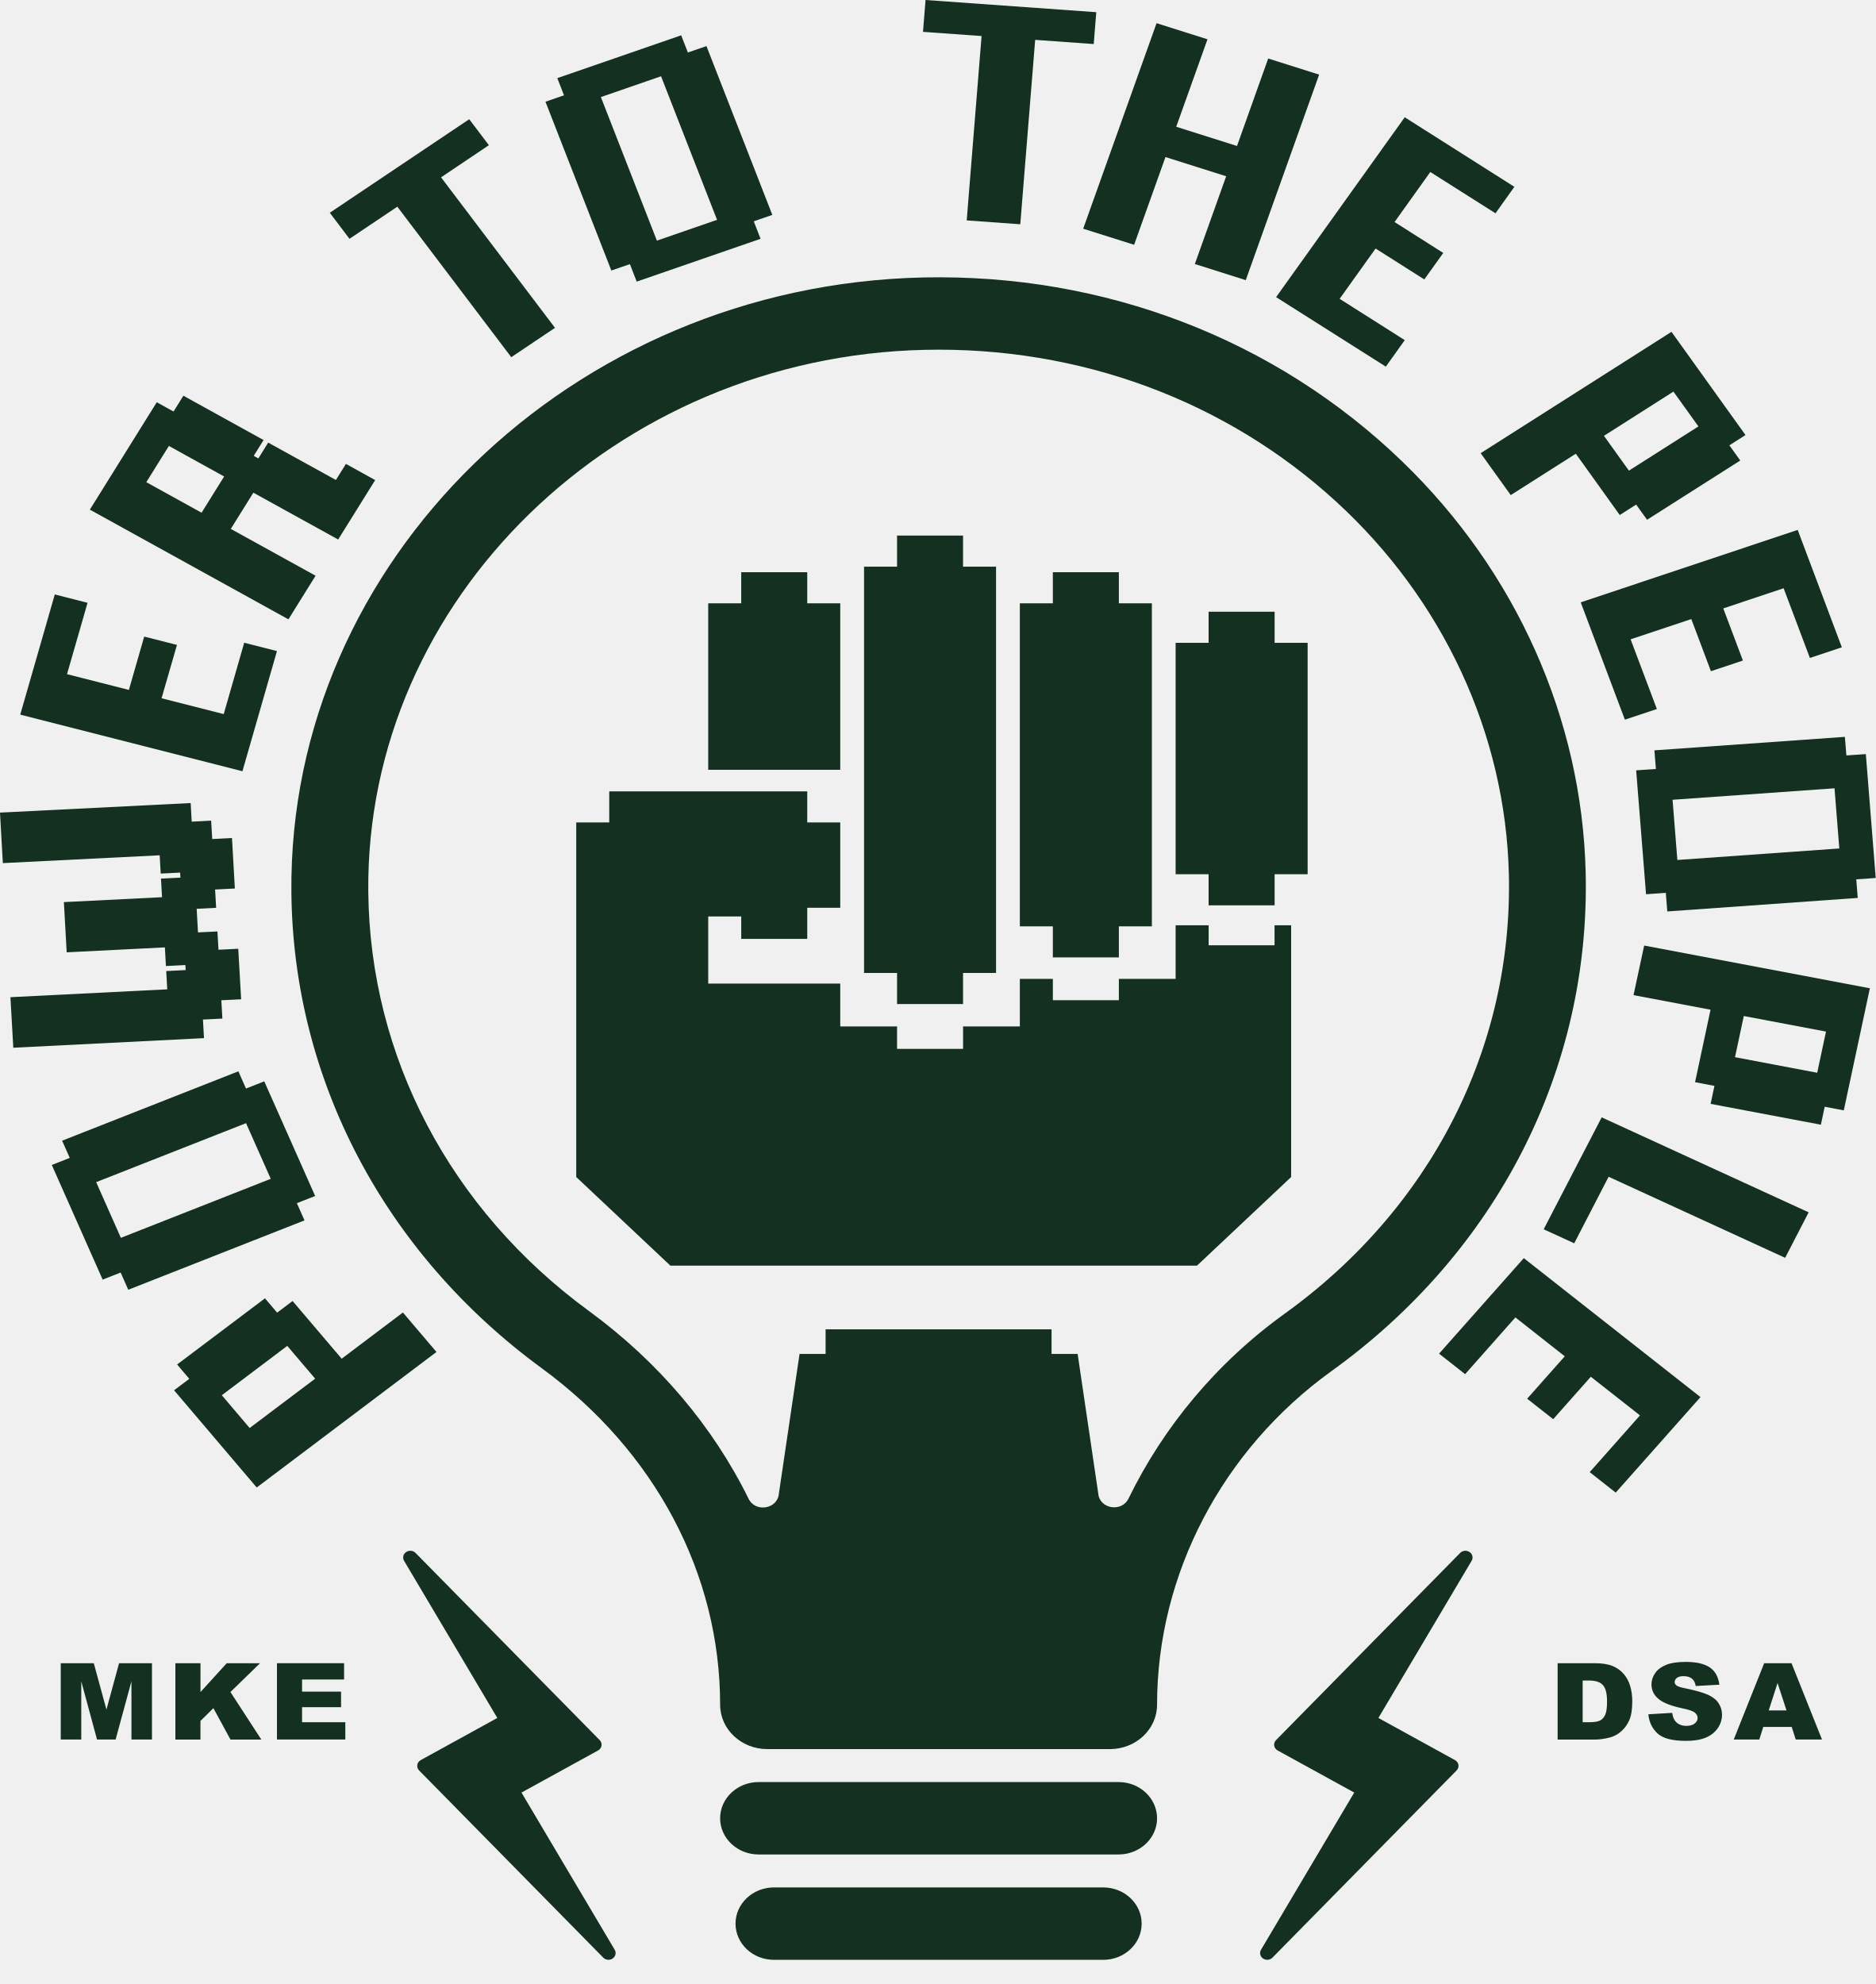
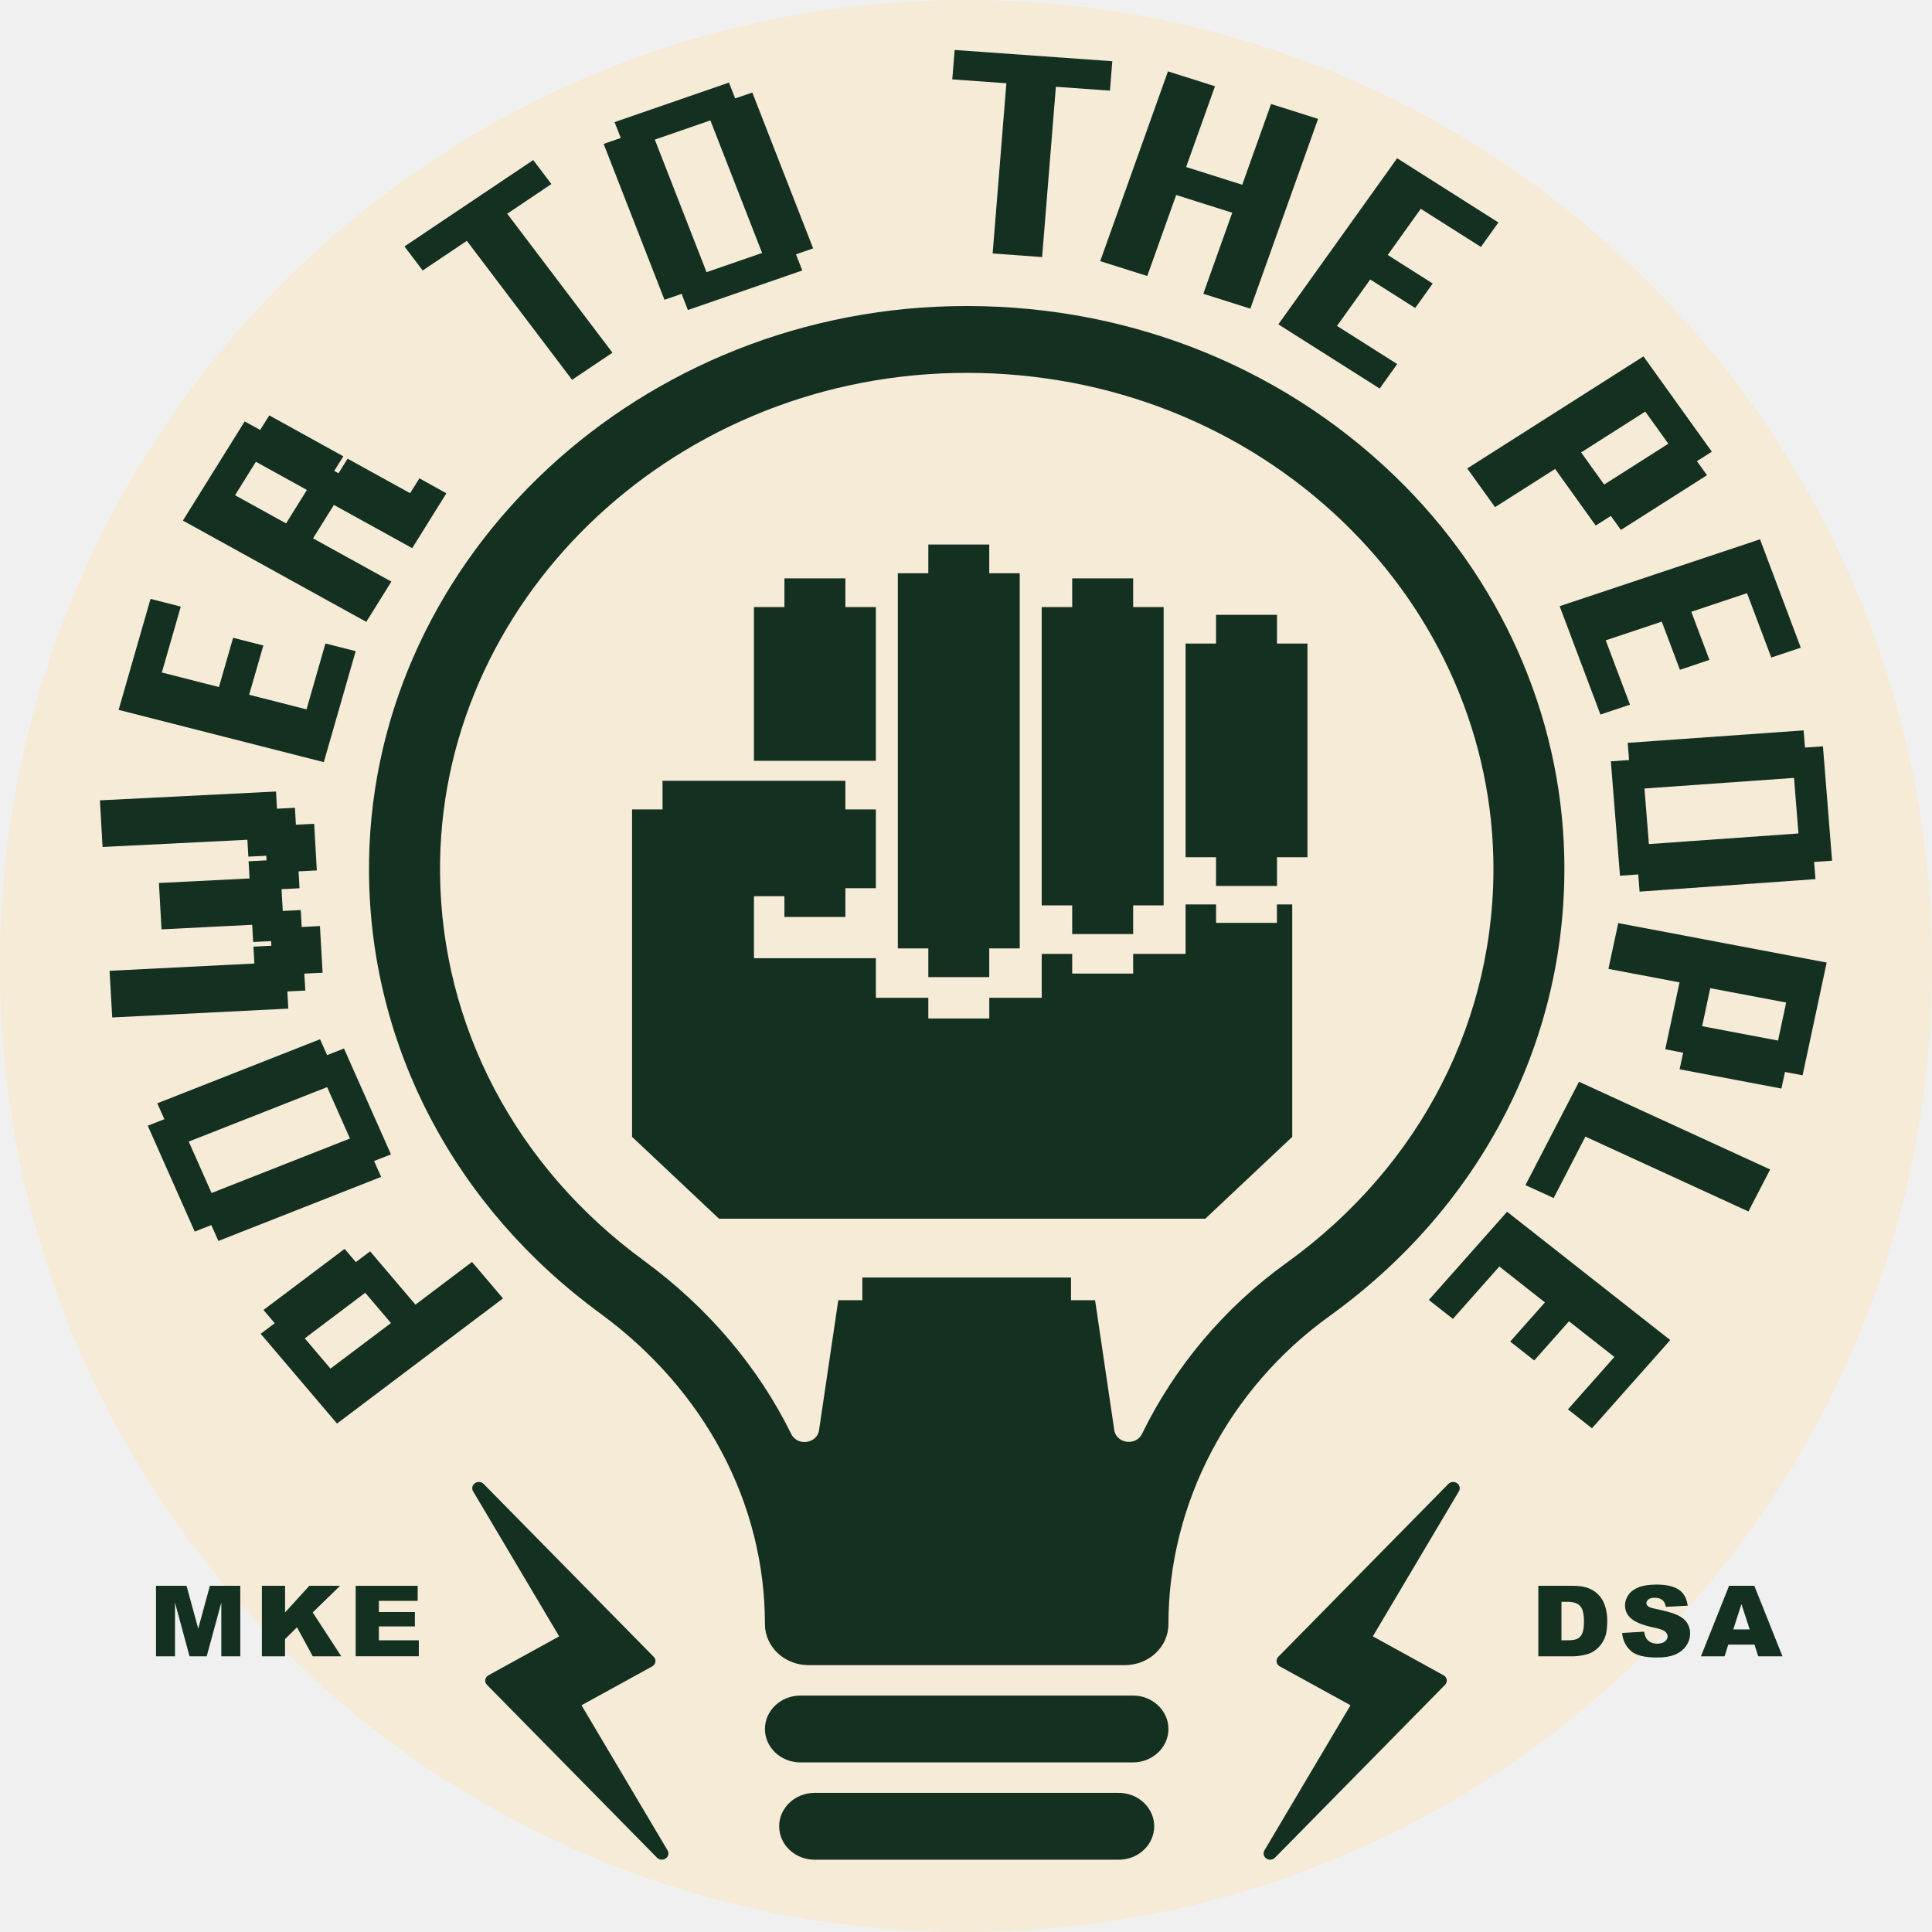
- <svg xmlns="http://www.w3.org/2000/svg" width="52" height="55" viewBox="0 0 52 55" fill="none">
+ <svg xmlns="http://www.w3.org/2000/svg" width="58" height="58" viewBox="-3 -1.5 58 58" fill="none">
+   <circle cx="26" cy="27.5" r="29" fill="#F5EBD6" />
  <g clip-path="url(#clip0_19_170)">
    <path d="M1.686 46.107H2.6L2.951 47.394L3.301 46.107H4.213V48.223H3.644V46.609L3.205 48.223H2.69L2.253 46.609V48.223H1.684V46.107H1.686Z" fill="#133020" />
    <path d="M4.863 46.107H5.558V46.907L6.286 46.107H7.209L6.388 46.906L7.245 48.224H6.39L5.916 47.353L5.557 47.707V48.224H4.862V46.107H4.863Z" fill="#133020" />
    <path d="M7.678 46.107H9.539V46.559H8.374V46.895H9.455V47.326H8.374V47.743H9.573V48.222H7.678V46.107Z" fill="#133020" />
    <path d="M43.182 46.107H44.214C44.417 46.107 44.582 46.134 44.708 46.186C44.833 46.238 44.936 46.312 45.018 46.41C45.1 46.507 45.16 46.621 45.196 46.749C45.232 46.878 45.251 47.014 45.251 47.159C45.251 47.385 45.224 47.561 45.169 47.685C45.115 47.81 45.039 47.913 44.942 47.998C44.845 48.082 44.74 48.138 44.629 48.166C44.477 48.205 44.339 48.224 44.214 48.224H43.182V46.107ZM43.876 46.587V47.743H44.046C44.191 47.743 44.294 47.728 44.356 47.697C44.417 47.666 44.465 47.614 44.5 47.539C44.535 47.464 44.552 47.341 44.552 47.171C44.552 46.947 44.513 46.794 44.435 46.711C44.358 46.627 44.229 46.587 44.049 46.587H43.876Z" fill="#133020" />
    <path d="M45.697 47.523L46.358 47.484C46.373 47.586 46.402 47.663 46.445 47.715C46.517 47.801 46.619 47.844 46.752 47.844C46.852 47.844 46.928 47.822 46.982 47.778C47.035 47.735 47.063 47.684 47.063 47.625C47.063 47.571 47.038 47.522 46.987 47.479C46.936 47.435 46.818 47.394 46.632 47.356C46.327 47.291 46.109 47.206 45.98 47.099C45.849 46.992 45.784 46.855 45.784 46.69C45.784 46.581 45.818 46.478 45.885 46.382C45.951 46.285 46.053 46.209 46.187 46.154C46.321 46.098 46.506 46.071 46.739 46.071C47.027 46.071 47.245 46.121 47.397 46.222C47.548 46.322 47.637 46.483 47.666 46.703L47.011 46.739C46.994 46.643 46.957 46.574 46.901 46.531C46.845 46.487 46.768 46.466 46.67 46.466C46.589 46.466 46.529 46.482 46.488 46.515C46.447 46.547 46.426 46.587 46.426 46.632C46.426 46.666 46.443 46.696 46.477 46.723C46.509 46.752 46.587 46.776 46.71 46.801C47.013 46.863 47.231 46.926 47.363 46.988C47.494 47.051 47.59 47.129 47.649 47.223C47.708 47.316 47.739 47.421 47.739 47.535C47.739 47.671 47.699 47.796 47.619 47.911C47.539 48.026 47.428 48.112 47.284 48.172C47.142 48.231 46.96 48.26 46.743 48.26C46.361 48.26 46.096 48.191 45.949 48.052C45.8 47.912 45.717 47.737 45.697 47.523Z" fill="#133020" />
    <path d="M49.671 47.873H48.883L48.773 48.223H48.064L48.908 46.107H49.666L50.511 48.223H49.783L49.671 47.873ZM49.527 47.416L49.279 46.656L49.034 47.416H49.527Z" fill="#133020" />
    <path d="M43.959 24.18C43.855 19.932 42.035 15.849 38.886 12.805C35.364 9.399 30.616 7.58 25.588 7.692C15.843 7.908 7.989 15.556 8.078 24.741C8.129 29.931 10.658 34.738 15.018 37.929C18.161 40.23 19.964 43.63 19.964 47.258C19.964 47.937 20.549 48.488 21.271 48.488H30.77C31.492 48.488 32.077 47.937 32.077 47.258V47.257C32.077 43.646 33.885 40.189 36.912 38.01C41.507 34.701 44.092 29.641 43.959 24.18ZM35.617 36.416C33.736 37.771 32.259 39.546 31.285 41.544C31.094 41.934 30.478 41.828 30.446 41.398L29.875 37.533H29.152V36.852H22.888V37.533H22.166L21.593 41.403C21.562 41.832 20.946 41.94 20.754 41.55C19.77 39.553 18.269 37.766 16.327 36.343C12.483 33.532 10.255 29.295 10.21 24.721C10.132 16.628 17.053 9.888 25.64 9.698C29.921 9.603 33.973 11.096 37.04 13.904C40.006 16.618 41.737 20.344 41.83 24.237C41.944 29.045 39.665 33.502 35.617 36.416Z" fill="#133020" />
    <path d="M31.227 51.388C31.226 51.388 31.226 51.388 31.225 51.389C31.226 51.388 31.227 51.388 31.227 51.388Z" fill="#133020" />
    <path d="M32.077 50.406C32.077 49.851 31.599 49.402 31.011 49.402H21.03C20.442 49.402 19.964 49.851 19.964 50.406C19.964 50.96 20.442 51.409 21.03 51.409H31.011C31.084 51.409 31.156 51.402 31.225 51.389C31.226 51.389 31.226 51.389 31.227 51.388C31.712 51.293 32.077 50.889 32.077 50.406Z" fill="#133020" />
    <path d="M30.584 52.323H21.457C20.868 52.323 20.391 52.773 20.391 53.327C20.391 53.881 20.868 54.33 21.457 54.33H30.584C31.173 54.33 31.65 53.881 31.65 53.327C31.65 52.773 31.173 52.323 30.584 52.323Z" fill="#133020" />
    <path d="M9.472 37.666L8.111 36.066L7.683 36.389L7.346 35.992L4.91 37.826L5.248 38.224L4.826 38.541L7.117 41.236L12.1 37.479L11.17 36.385L9.472 37.666ZM8.737 38.219L6.921 39.587L6.149 38.678L7.964 37.31L8.737 38.219Z" fill="#133020" />
    <path d="M8.23 33.354L8.737 33.155L7.326 29.977L6.82 30.176L6.608 29.699L1.722 31.622L1.934 32.099L1.436 32.295L2.846 35.473L3.344 35.277L3.556 35.754L8.442 33.831L8.23 33.354ZM7.506 32.679L3.351 34.315L2.666 32.771L6.821 31.136L7.506 32.679Z" fill="#133020" />
    <path d="M5.626 28.264L6.165 28.237L6.136 27.729L6.685 27.702L6.605 26.301L6.057 26.329L6.028 25.821L5.489 25.848L5.452 25.194L5.992 25.166L5.963 24.659L6.511 24.631L6.431 23.231L5.883 23.259L5.854 22.75L5.315 22.778L5.286 22.262L0 22.527L0.079 23.927L4.427 23.71L4.456 24.217L4.994 24.19L5.002 24.329L4.463 24.356L4.492 24.872L1.771 25.008L1.849 26.4L4.571 26.263L4.6 26.78L5.139 26.753L5.147 26.892L4.608 26.919L4.637 27.426L0.289 27.644L0.369 29.045L5.655 28.779L5.626 28.264Z" fill="#133020" />
    <path d="M7.678 18.049L6.77 17.818L6.202 19.796L4.479 19.357L4.906 17.878L3.998 17.647L3.573 19.126L1.858 18.689L2.427 16.711L1.519 16.479L0.561 19.811L6.721 21.38L7.678 18.049Z" fill="#133020" />
    <path d="M8.749 15.96L6.398 14.662L7.024 13.658L9.375 14.956L10.401 13.309L9.59 12.86L9.312 13.306L7.435 12.27L7.162 12.708L7.034 12.637L7.307 12.199L5.084 10.97L4.811 11.408L4.346 11.151L2.491 14.128L7.996 17.169L8.749 15.96ZM4.056 13.367L4.682 12.362L6.214 13.209L5.588 14.213L4.056 13.367Z" fill="#133020" />
    <path d="M13.553 4.025L13.008 3.305L9.143 5.898L9.689 6.62L11.015 5.73L14.174 9.902L15.386 9.088L12.227 4.916L13.553 4.025Z" fill="#133020" />
    <path d="M19.585 1.278L19.07 1.455L18.884 0.979L15.45 2.166L15.636 2.642L15.122 2.82L16.948 7.499L17.463 7.322L17.651 7.807L21.085 6.62L20.896 6.135L21.411 5.957L19.585 1.278ZM18.326 2.114L19.879 6.094L18.211 6.671L16.658 2.691L18.326 2.114Z" fill="#133020" />
    <path d="M30.392 0.338L25.659 0L25.588 0.883L27.212 0.999L26.8 6.11L28.285 6.217L28.698 1.105L30.321 1.221L30.392 0.338Z" fill="#133020" />
    <path d="M35.158 1.622L34.293 4.047L32.608 3.514L33.475 1.089L32.063 0.643L30.029 6.34L31.441 6.786L32.31 4.354L33.993 4.886L33.124 7.319L34.536 7.766L36.57 2.069L35.158 1.622Z" fill="#133020" />
    <path d="M39.486 7.746L40.011 7.012L38.661 6.155L39.652 4.768L41.459 5.913L41.983 5.179L38.943 3.251L35.377 8.237L38.419 10.164L38.944 9.429L37.138 8.284L38.135 6.89L39.486 7.746Z" fill="#133020" />
    <path d="M41.882 13.725L43.686 12.578L44.904 14.277L45.359 13.988L45.661 14.409L48.245 12.766L47.943 12.345L48.39 12.06L46.338 9.199L41.048 12.563L41.882 13.725ZM44.466 12.082L46.392 10.856L47.085 11.821L45.158 13.047L44.466 12.082Z" fill="#133020" />
    <path d="M45.046 19.95L45.933 19.655L45.205 17.723L46.888 17.162L47.432 18.607L48.318 18.311L47.774 16.866L49.447 16.307L50.175 18.239L51.061 17.944L49.837 14.69L43.822 16.698L45.046 19.95Z" fill="#133020" />
    <path d="M45.906 21.317L45.359 21.355L45.633 24.79L46.181 24.751L46.222 25.267L51.502 24.892L51.461 24.377L52 24.339L51.726 20.905L51.187 20.942L51.145 20.427L45.865 20.801L45.906 21.317ZM46.368 22.171L50.858 21.853L50.991 23.521L46.501 23.84L46.368 22.171Z" fill="#133020" />
    <path d="M45.286 27.587L47.421 27.991L46.992 30L47.529 30.103L47.423 30.601L50.48 31.179L50.586 30.681L51.115 30.781L51.838 27.397L45.581 26.212L45.286 27.587ZM50.622 28.597L50.378 29.739L48.099 29.307L48.343 28.166L50.622 28.597Z" fill="#133020" />
    <path d="M42.795 34.078L43.642 34.466L44.595 32.622L49.489 34.869L50.141 33.608L44.403 30.975L42.795 34.078Z" fill="#133020" />
    <path d="M39.895 37.526L40.617 38.094L42.011 36.521L43.38 37.599L42.337 38.775L43.059 39.342L44.102 38.166L45.465 39.237L44.071 40.81L44.792 41.378L47.142 38.73L42.244 34.878L39.895 37.526Z" fill="#133020" />
    <path d="M38.213 47.625L40.336 48.793C40.388 48.822 40.423 48.87 40.432 48.926C40.44 48.982 40.422 49.039 40.381 49.08L35.276 54.269C35.208 54.338 35.096 54.349 35.015 54.293C34.934 54.237 34.91 54.133 34.958 54.052L37.543 49.693L35.42 48.526C35.368 48.497 35.333 48.448 35.324 48.392C35.316 48.337 35.334 48.28 35.375 48.239L40.48 43.05C40.548 42.98 40.66 42.97 40.741 43.026C40.749 43.031 40.758 43.038 40.765 43.045C40.827 43.103 40.841 43.194 40.798 43.268L38.213 47.625Z" fill="#133020" />
    <path d="M13.787 47.625L11.664 48.793C11.612 48.822 11.577 48.87 11.569 48.926C11.56 48.982 11.578 49.039 11.619 49.08L16.724 54.269C16.792 54.338 16.904 54.349 16.985 54.293C17.066 54.237 17.09 54.133 17.042 54.052L14.457 49.693L16.58 48.526C16.632 48.497 16.667 48.448 16.676 48.392C16.684 48.337 16.666 48.28 16.625 48.239L11.52 43.05C11.452 42.98 11.34 42.97 11.259 43.026C11.251 43.031 11.242 43.038 11.235 43.045C11.173 43.103 11.159 43.194 11.202 43.268L13.787 47.625Z" fill="#133020" />
    <path d="M23.294 16.725H22.379V15.863H20.549V16.725H19.634V21.34H23.294V16.725Z" fill="#133020" />
    <path d="M29.188 26.541H31.018V25.68H31.933V16.725H31.018V15.863H29.188V16.725H28.273V25.68H29.188V26.541Z" fill="#133020" />
    <path d="M35.336 16.958H33.506V17.82H32.592V24.235H33.506V25.097H35.336V24.235H36.251V17.82H35.336V16.958Z" fill="#133020" />
    <path d="M24.869 27.834H26.698V26.972H27.613V15.709H26.698V14.847H24.869V15.709H23.954V26.972H24.869V27.834Z" fill="#133020" />
    <path d="M35.334 26.205H33.507V25.651H32.592V27.136H31.018V27.727H29.188V27.136H28.273V28.455H26.699V29.076H24.869V28.455H23.294V27.267H19.634V25.405H20.549V26.027H22.379V25.165H23.294V22.8H22.379V21.939H16.89V22.8H15.975V32.629L18.585 35.086H33.184L35.794 32.629V25.651H35.334V26.205Z" fill="#133020" />
  </g>
  <defs>
    <clipPath id="clip0_19_170">
      <rect width="52" height="55" fill="white" />
    </clipPath>
  </defs>
</svg>
